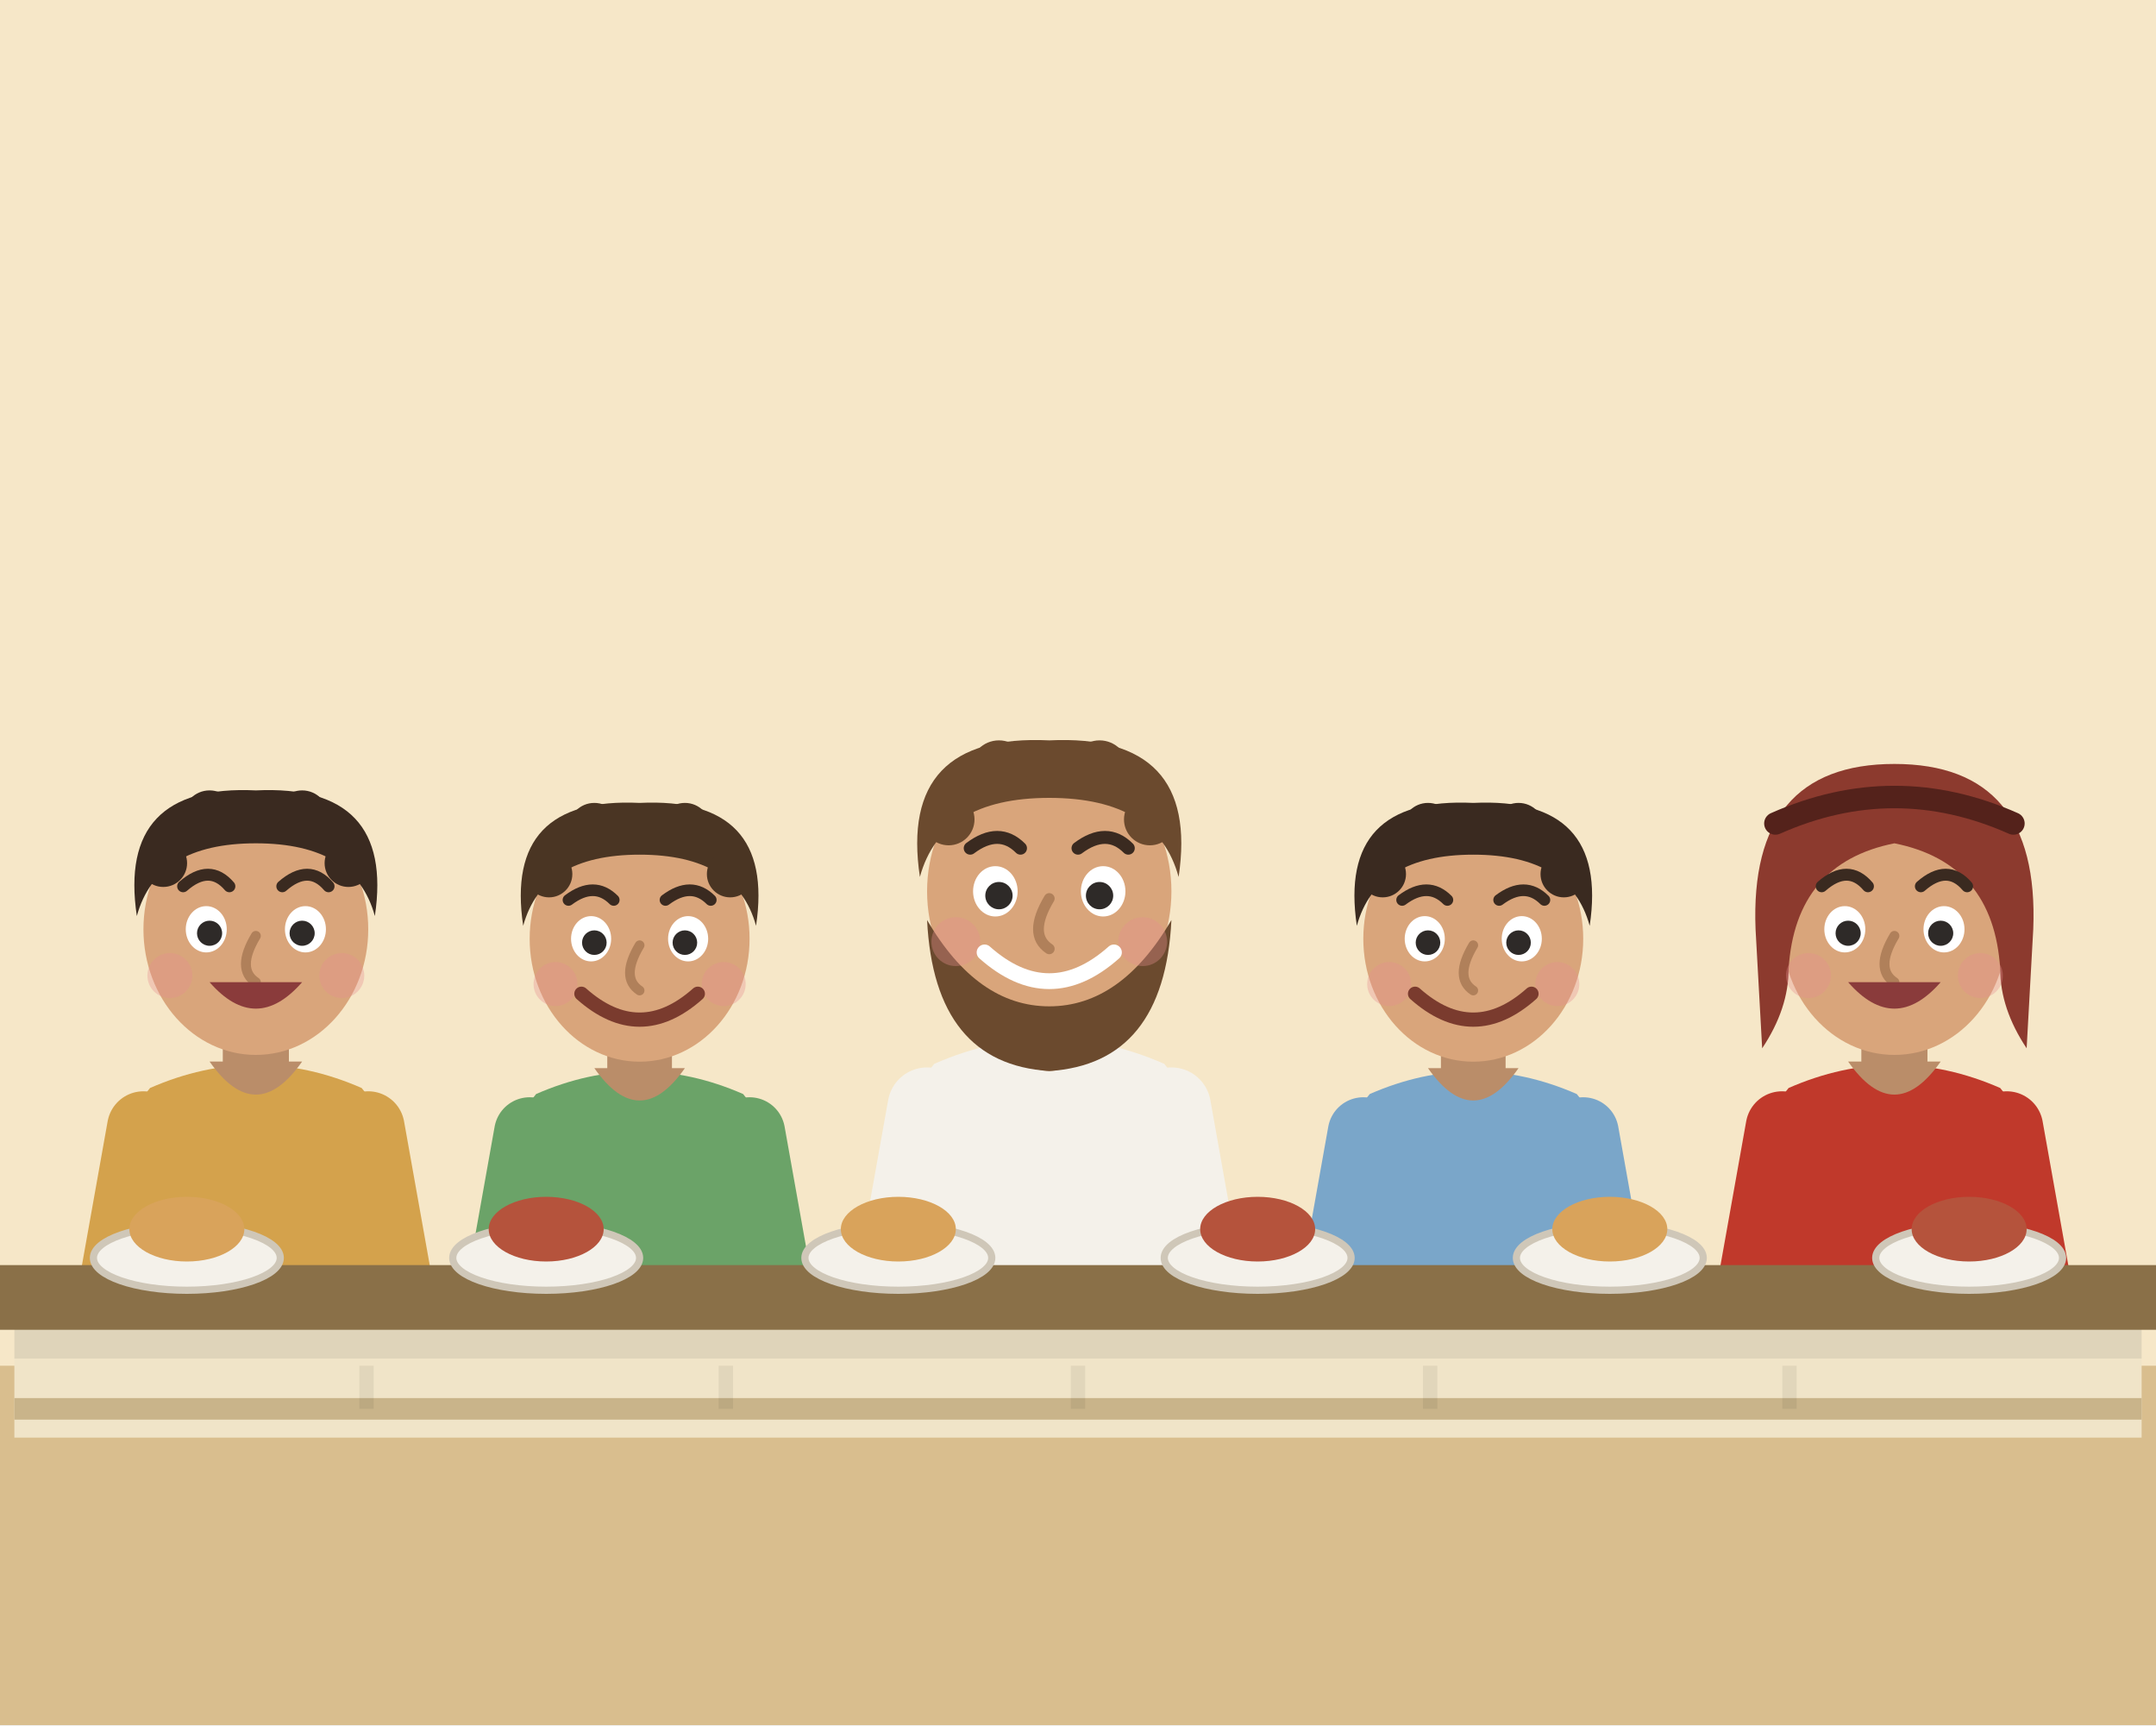
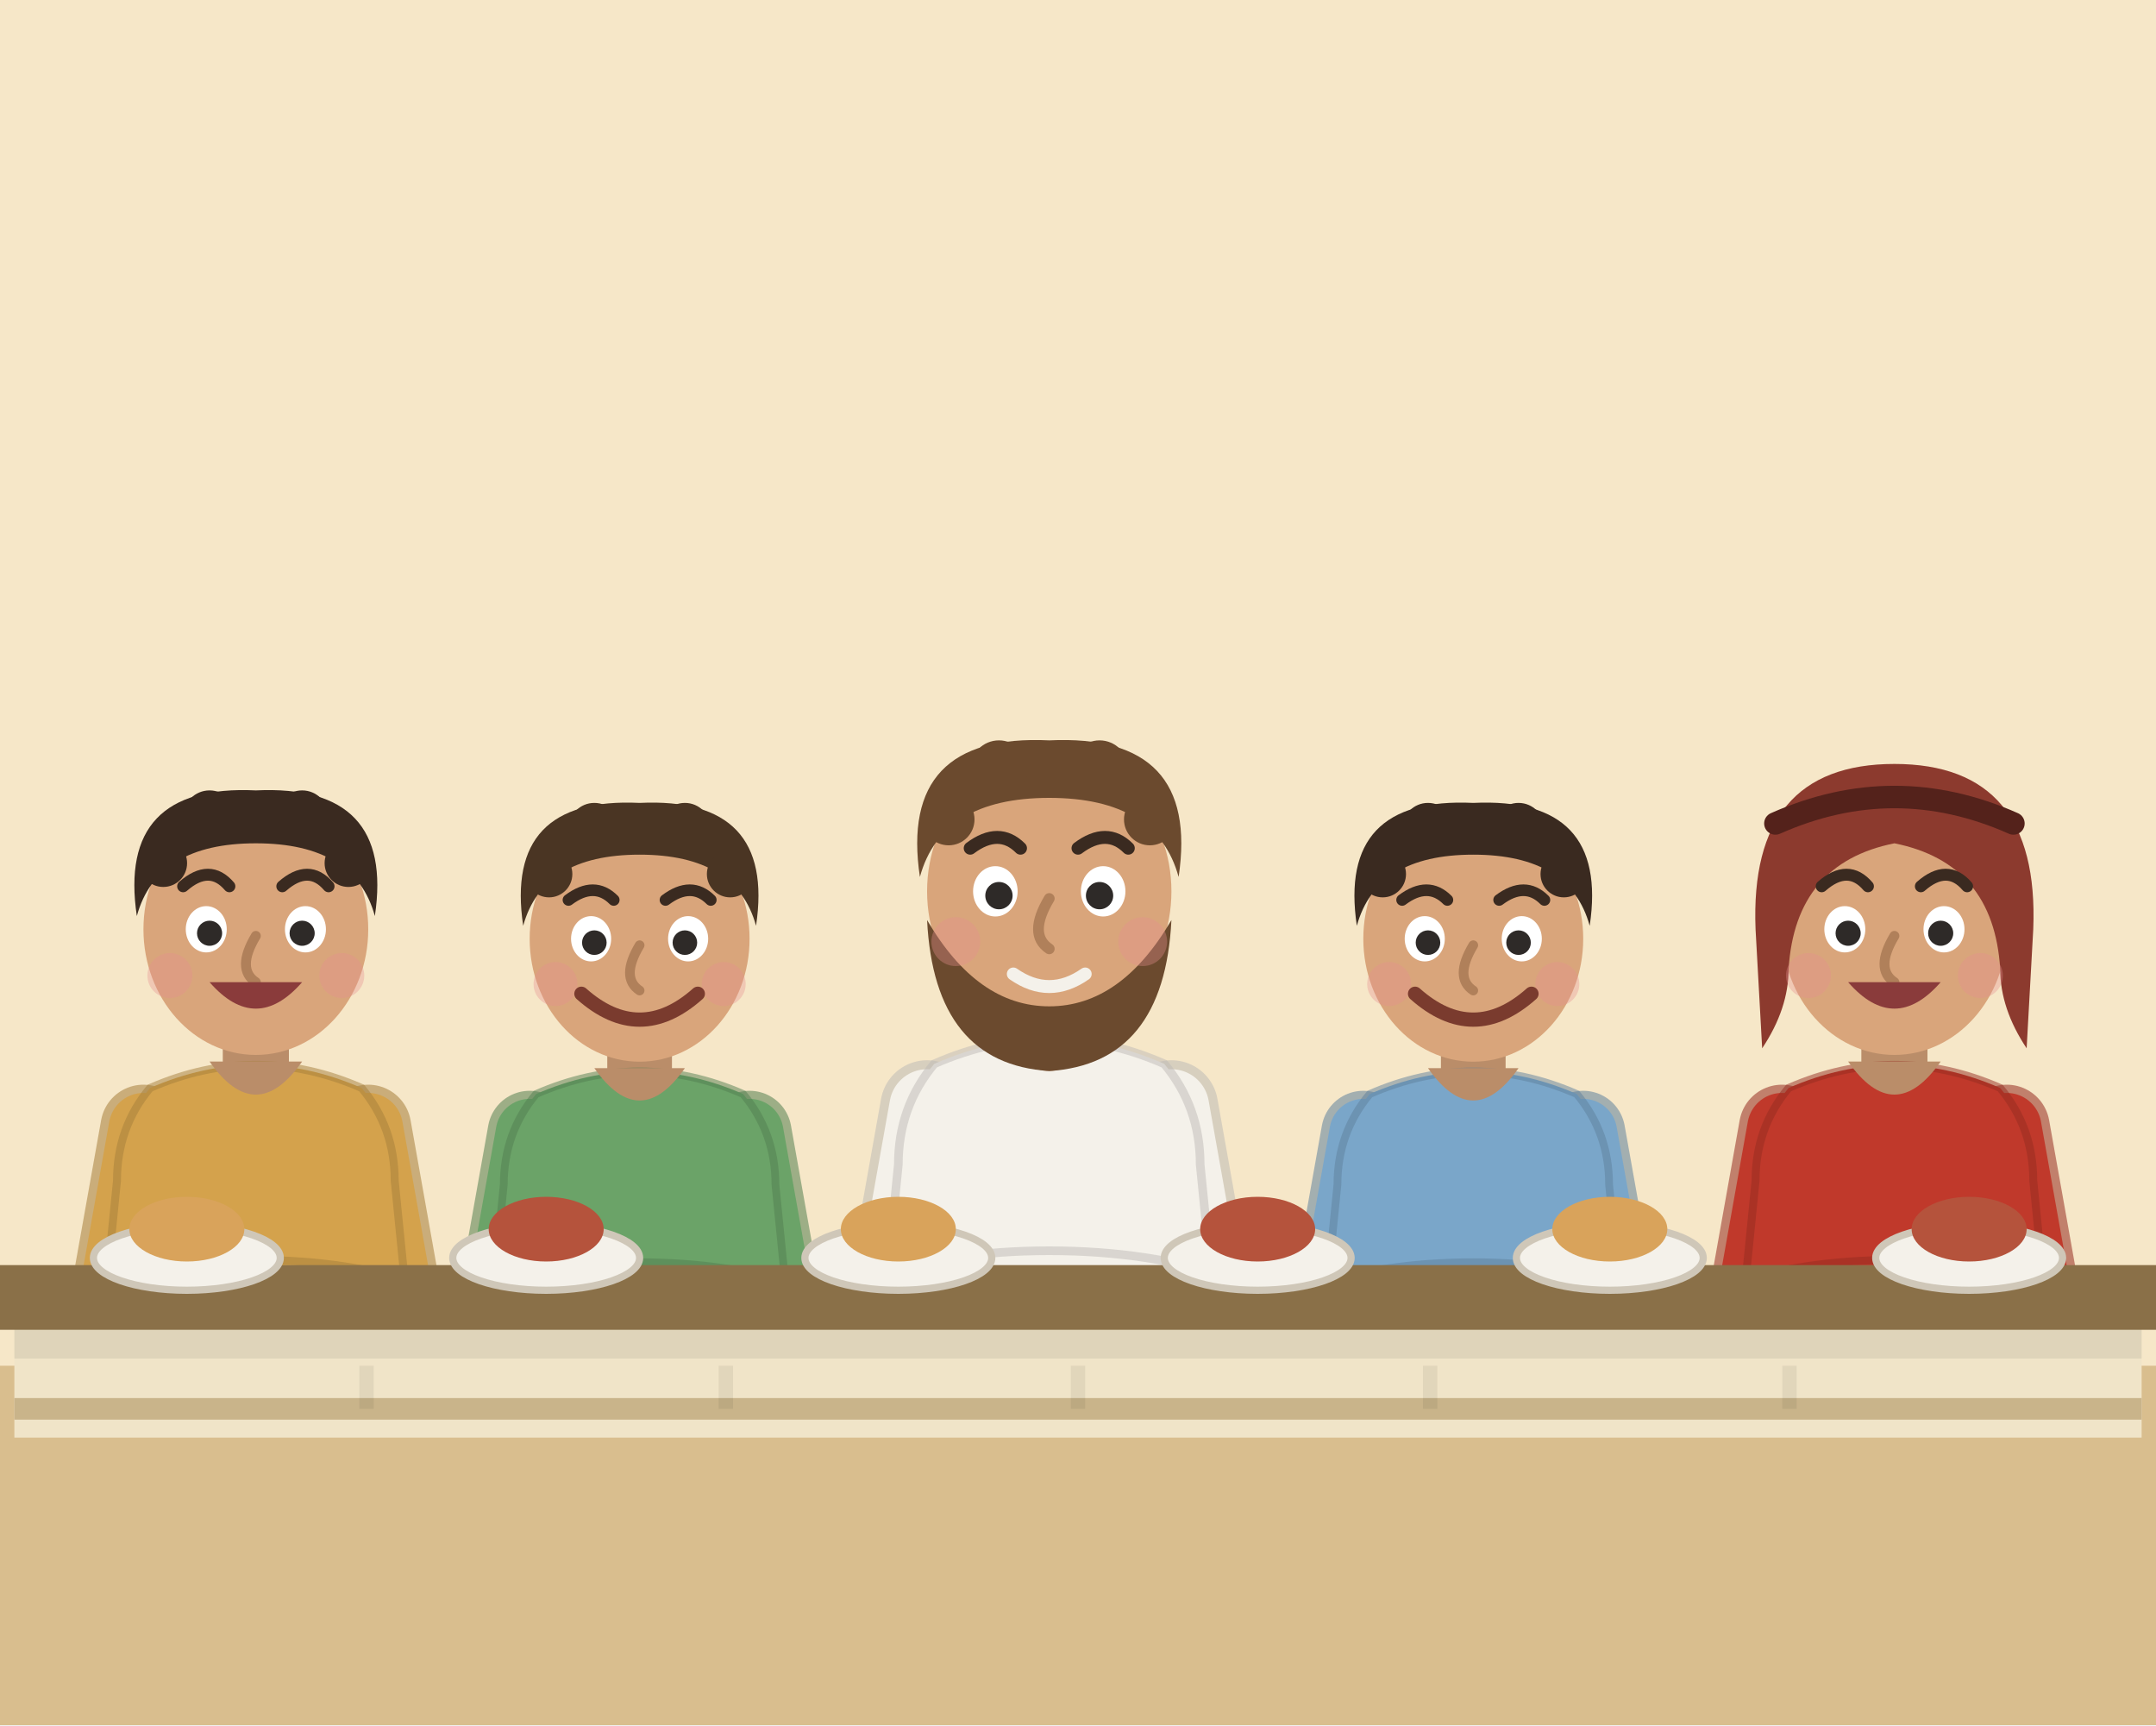
<svg xmlns="http://www.w3.org/2000/svg" viewBox="0 0 300 240">
  <rect width="300" height="240" fill="#F6E7C8" />
  <rect y="190" width="300" height="50" fill="#D9BE8E" />
  <g transform="translate(8,103.52) scale(0.92)">
-     <line x1="13" y1="58" x2="8" y2="86" stroke="#D4A24C" stroke-width="11" stroke-linecap="round" />
-     <line x1="47" y1="58" x2="52" y2="86" stroke="#D4A24C" stroke-width="11" stroke-linecap="round" />
+     <line x1="13" y1="58" x2="8" y2="86" stroke="#A57E3B" stroke-width="13" stroke-linecap="round" opacity=".55" />
+     <line x1="13" y1="58" x2="8" y2="86" stroke="#D4A24C" stroke-width="10.5" stroke-linecap="round" />
+     <line x1="47" y1="58" x2="52" y2="86" stroke="#A57E3B" stroke-width="13" stroke-linecap="round" opacity=".55" />
+     <line x1="47" y1="58" x2="52" y2="86" stroke="#D4A24C" stroke-width="10.5" stroke-linecap="round" />
    <rect x="25" y="40" width="10" height="14" rx="4" fill="#BA8D69" />
-     <path d="M14 52Q30 45 46 52Q51 58 51 66L53 86H7L9 66Q9 58 14 52Z" fill="#D4A24C" />
-     <ellipse cx="30" cy="90" rx="34" ry="12" fill="#D4A24C" />
+     <path d="M14 52Q30 45 46 52Q51 58 51 66L53 86H7L9 66Q9 58 14 52Z" fill="#D4A24C" stroke="#A57E3B" stroke-width="1.2" stroke-opacity=".5" />
+     <ellipse cx="30" cy="90" rx="34" ry="12" fill="#D4A24C" stroke="#A57E3B" stroke-width="1.2" stroke-opacity=".5" />
    <path d="M23 48Q30 58 37 48Z" fill="#BA8D69" />
    <circle cx="8" cy="86" r="5.2" fill="#D9A57B" />
    <circle cx="52" cy="86" r="5.2" fill="#D9A57B" />
    <ellipse cx="30" cy="28" rx="17" ry="19" fill="#D9A57B" />
    <path d="M12 26Q9 6 30 7Q51 6 48 26Q45 15 30 15Q15 15 12 26Z" fill="#3A2A20" />
    <circle cx="16" cy="18" r="3.6" fill="#3A2A20" />
    <circle cx="44" cy="18" r="3.6" fill="#3A2A20" />
    <circle cx="23" cy="11" r="4" fill="#3A2A20" />
    <circle cx="37" cy="11" r="4" fill="#3A2A20" />
    <ellipse cx="22.5" cy="28" rx="3.1" ry="3.5" fill="#fff" />
    <ellipse cx="37.5" cy="28" rx="3.1" ry="3.5" fill="#fff" />
    <circle cx="23" cy="28.6" r="1.9" fill="#2E2A28" />
    <circle cx="37" cy="28.6" r="1.9" fill="#2E2A28" />
    <circle cx="17" cy="35" r="3.4" fill="#E58E8E" opacity=".35" />
    <circle cx="43" cy="35" r="3.4" fill="#E58E8E" opacity=".35" />
    <path d="M30 29q-3 5 0 7" stroke="#B0805A" stroke-width="1.5" fill="none" stroke-linecap="round" />
    <path d="M23 36q7 8 14 0z" fill="#8A3B3B" />
    <path d="M19 21.5q4-3.5 7 0M34 21.5q4-3.5 7 0" stroke="#3A2A20" stroke-width="1.8" fill="none" stroke-linecap="round" />
  </g>
  <g transform="translate(62,105.4) scale(0.9)">
-     <line x1="13" y1="58" x2="8" y2="86" stroke="#6BA368" stroke-width="11" stroke-linecap="round" />
-     <line x1="47" y1="58" x2="52" y2="86" stroke="#6BA368" stroke-width="11" stroke-linecap="round" />
+     <line x1="13" y1="58" x2="8" y2="86" stroke="#537F51" stroke-width="13" stroke-linecap="round" opacity=".55" />
+     <line x1="13" y1="58" x2="8" y2="86" stroke="#6BA368" stroke-width="10.5" stroke-linecap="round" />
+     <line x1="47" y1="58" x2="52" y2="86" stroke="#537F51" stroke-width="13" stroke-linecap="round" opacity=".55" />
+     <line x1="47" y1="58" x2="52" y2="86" stroke="#6BA368" stroke-width="10.5" stroke-linecap="round" />
    <rect x="25" y="40" width="10" height="14" rx="4" fill="#BA8D69" />
-     <path d="M14 52Q30 45 46 52Q51 58 51 66L53 86H7L9 66Q9 58 14 52Z" fill="#6BA368" />
-     <ellipse cx="30" cy="90" rx="34" ry="12" fill="#6BA368" />
+     <path d="M14 52Q30 45 46 52Q51 58 51 66L53 86H7L9 66Q9 58 14 52Z" fill="#6BA368" stroke="#537F51" stroke-width="1.2" stroke-opacity=".5" />
+     <ellipse cx="30" cy="90" rx="34" ry="12" fill="#6BA368" stroke="#537F51" stroke-width="1.2" stroke-opacity=".5" />
    <path d="M23 48Q30 58 37 48Z" fill="#BA8D69" />
    <circle cx="8" cy="86" r="5.2" fill="#D9A57B" />
    <circle cx="52" cy="86" r="5.2" fill="#D9A57B" />
    <ellipse cx="30" cy="28" rx="17" ry="19" fill="#D9A57B" />
    <path d="M12 26Q9 6 30 7Q51 6 48 26Q45 15 30 15Q15 15 12 26Z" fill="#4A3523" />
    <circle cx="16" cy="18" r="3.6" fill="#4A3523" />
    <circle cx="44" cy="18" r="3.6" fill="#4A3523" />
    <circle cx="23" cy="11" r="4" fill="#4A3523" />
    <circle cx="37" cy="11" r="4" fill="#4A3523" />
    <ellipse cx="22.5" cy="28" rx="3.1" ry="3.5" fill="#fff" />
    <ellipse cx="37.5" cy="28" rx="3.1" ry="3.5" fill="#fff" />
    <circle cx="23" cy="28.6" r="1.9" fill="#2E2A28" />
    <circle cx="37" cy="28.6" r="1.9" fill="#2E2A28" />
    <circle cx="17" cy="35" r="3.4" fill="#E58E8E" opacity=".35" />
    <circle cx="43" cy="35" r="3.4" fill="#E58E8E" opacity=".35" />
    <path d="M30 29q-3 5 0 7" stroke="#B0805A" stroke-width="1.5" fill="none" stroke-linecap="round" />
    <path d="M21 36.5q9 8 18 0" stroke="#7A3B2E" stroke-width="2.2" fill="none" stroke-linecap="round" />
    <path d="M19 22q4-3 7 0M34 22q4-3 7 0" stroke="#3A2A20" stroke-width="1.8" fill="none" stroke-linecap="round" />
  </g>
  <g transform="translate(116,96.0) scale(1.0)">
-     <line x1="13" y1="58" x2="8" y2="86" stroke="#F4F1EA" stroke-width="11" stroke-linecap="round" />
-     <line x1="47" y1="58" x2="52" y2="86" stroke="#F4F1EA" stroke-width="11" stroke-linecap="round" />
+     <line x1="13" y1="58" x2="8" y2="86" stroke="#BEBBB6" stroke-width="13" stroke-linecap="round" opacity=".55" />
+     <line x1="13" y1="58" x2="8" y2="86" stroke="#F4F1EA" stroke-width="10.5" stroke-linecap="round" />
+     <line x1="47" y1="58" x2="52" y2="86" stroke="#BEBBB6" stroke-width="13" stroke-linecap="round" opacity=".55" />
+     <line x1="47" y1="58" x2="52" y2="86" stroke="#F4F1EA" stroke-width="10.5" stroke-linecap="round" />
    <rect x="25" y="40" width="10" height="14" rx="4" fill="#BA8D69" />
-     <path d="M14 52Q30 45 46 52Q51 58 51 66L53 86H7L9 66Q9 58 14 52Z" fill="#F4F1EA" />
-     <ellipse cx="30" cy="90" rx="34" ry="12" fill="#F4F1EA" />
+     <path d="M14 52Q30 45 46 52Q51 58 51 66L53 86H7L9 66Q9 58 14 52Z" fill="#F4F1EA" stroke="#BEBBB6" stroke-width="1.2" stroke-opacity=".5" />
+     <ellipse cx="30" cy="90" rx="34" ry="12" fill="#F4F1EA" stroke="#BEBBB6" stroke-width="1.2" stroke-opacity=".5" />
    <path d="M23 48Q30 58 37 48Z" fill="#BA8D69" />
    <circle cx="8" cy="86" r="5.2" fill="#D9A57B" />
    <circle cx="52" cy="86" r="5.2" fill="#D9A57B" />
    <ellipse cx="30" cy="28" rx="17" ry="19" fill="#D9A57B" />
    <path d="M12 26Q9 6 30 7Q51 6 48 26Q45 15 30 15Q15 15 12 26Z" fill="#6B4A2E" />
    <circle cx="16" cy="18" r="3.6" fill="#6B4A2E" />
    <circle cx="44" cy="18" r="3.6" fill="#6B4A2E" />
    <circle cx="23" cy="11" r="4" fill="#6B4A2E" />
    <circle cx="37" cy="11" r="4" fill="#6B4A2E" />
    <path d="M13 32Q14 52 30 53Q46 52 47 32Q40 44 30 44Q20 44 13 32Z" fill="#6B4A2E" />
    <ellipse cx="22.5" cy="28" rx="3.1" ry="3.5" fill="#fff" />
    <ellipse cx="37.5" cy="28" rx="3.1" ry="3.5" fill="#fff" />
    <circle cx="23" cy="28.6" r="1.9" fill="#2E2A28" />
    <circle cx="37" cy="28.6" r="1.9" fill="#2E2A28" />
    <circle cx="17" cy="35" r="3.4" fill="#E58E8E" opacity=".35" />
    <circle cx="43" cy="35" r="3.4" fill="#E58E8E" opacity=".35" />
    <path d="M30 29q-3 5 0 7" stroke="#B0805A" stroke-width="1.5" fill="none" stroke-linecap="round" />
-     <path d="M21 36.5q9 8 18 0" stroke="#FFFFFF" stroke-width="2.2" fill="none" stroke-linecap="round" />
+     <path d="M25 39.5q5 3.5 10 0" stroke="#F4F1EA" stroke-width="1.8" fill="none" stroke-linecap="round" />
    <path d="M19 22q4-3 7 0M34 22q4-3 7 0" stroke="#3A2A20" stroke-width="1.8" fill="none" stroke-linecap="round" />
  </g>
  <g transform="translate(178,105.4) scale(0.9)">
-     <line x1="13" y1="58" x2="8" y2="86" stroke="#7AA6C9" stroke-width="11" stroke-linecap="round" />
-     <line x1="47" y1="58" x2="52" y2="86" stroke="#7AA6C9" stroke-width="11" stroke-linecap="round" />
+     <line x1="13" y1="58" x2="8" y2="86" stroke="#5F819C" stroke-width="13" stroke-linecap="round" opacity=".55" />
+     <line x1="13" y1="58" x2="8" y2="86" stroke="#7AA6C9" stroke-width="10.5" stroke-linecap="round" />
+     <line x1="47" y1="58" x2="52" y2="86" stroke="#5F819C" stroke-width="13" stroke-linecap="round" opacity=".55" />
+     <line x1="47" y1="58" x2="52" y2="86" stroke="#7AA6C9" stroke-width="10.5" stroke-linecap="round" />
    <rect x="25" y="40" width="10" height="14" rx="4" fill="#BA8D69" />
-     <path d="M14 52Q30 45 46 52Q51 58 51 66L53 86H7L9 66Q9 58 14 52Z" fill="#7AA6C9" />
-     <ellipse cx="30" cy="90" rx="34" ry="12" fill="#7AA6C9" />
+     <path d="M14 52Q30 45 46 52Q51 58 51 66L53 86H7L9 66Q9 58 14 52Z" fill="#7AA6C9" stroke="#5F819C" stroke-width="1.2" stroke-opacity=".5" />
+     <ellipse cx="30" cy="90" rx="34" ry="12" fill="#7AA6C9" stroke="#5F819C" stroke-width="1.2" stroke-opacity=".5" />
    <path d="M23 48Q30 58 37 48Z" fill="#BA8D69" />
    <circle cx="8" cy="86" r="5.2" fill="#D9A57B" />
    <circle cx="52" cy="86" r="5.2" fill="#D9A57B" />
    <ellipse cx="30" cy="28" rx="17" ry="19" fill="#D9A57B" />
    <path d="M12 26Q9 6 30 7Q51 6 48 26Q45 15 30 15Q15 15 12 26Z" fill="#3A2A20" />
    <circle cx="16" cy="18" r="3.6" fill="#3A2A20" />
    <circle cx="44" cy="18" r="3.6" fill="#3A2A20" />
    <circle cx="23" cy="11" r="4" fill="#3A2A20" />
    <circle cx="37" cy="11" r="4" fill="#3A2A20" />
    <ellipse cx="22.5" cy="28" rx="3.1" ry="3.5" fill="#fff" />
    <ellipse cx="37.5" cy="28" rx="3.1" ry="3.5" fill="#fff" />
    <circle cx="23" cy="28.6" r="1.9" fill="#2E2A28" />
    <circle cx="37" cy="28.6" r="1.9" fill="#2E2A28" />
    <circle cx="17" cy="35" r="3.4" fill="#E58E8E" opacity=".35" />
    <circle cx="43" cy="35" r="3.4" fill="#E58E8E" opacity=".35" />
    <path d="M30 29q-3 5 0 7" stroke="#B0805A" stroke-width="1.5" fill="none" stroke-linecap="round" />
    <path d="M21 36.5q9 8 18 0" stroke="#7A3B2E" stroke-width="2.2" fill="none" stroke-linecap="round" />
    <path d="M19 22q4-3 7 0M34 22q4-3 7 0" stroke="#3A2A20" stroke-width="1.8" fill="none" stroke-linecap="round" />
  </g>
  <g transform="translate(236,103.52) scale(0.92)">
-     <line x1="13" y1="58" x2="8" y2="86" stroke="#C0392B" stroke-width="11" stroke-linecap="round" />
-     <line x1="47" y1="58" x2="52" y2="86" stroke="#C0392B" stroke-width="11" stroke-linecap="round" />
+     <line x1="13" y1="58" x2="8" y2="86" stroke="#952C21" stroke-width="13" stroke-linecap="round" opacity=".55" />
+     <line x1="13" y1="58" x2="8" y2="86" stroke="#C0392B" stroke-width="10.5" stroke-linecap="round" />
+     <line x1="47" y1="58" x2="52" y2="86" stroke="#952C21" stroke-width="13" stroke-linecap="round" opacity=".55" />
+     <line x1="47" y1="58" x2="52" y2="86" stroke="#C0392B" stroke-width="10.5" stroke-linecap="round" />
    <rect x="25" y="40" width="10" height="14" rx="4" fill="#BA8D69" />
-     <path d="M14 52Q30 45 46 52Q51 58 51 66L53 86H7L9 66Q9 58 14 52Z" fill="#C0392B" />
-     <ellipse cx="30" cy="90" rx="34" ry="12" fill="#C0392B" />
+     <path d="M14 52Q30 45 46 52Q51 58 51 66L53 86H7L9 66Q9 58 14 52Z" fill="#C0392B" stroke="#952C21" stroke-width="1.2" stroke-opacity=".5" />
+     <ellipse cx="30" cy="90" rx="34" ry="12" fill="#C0392B" stroke="#952C21" stroke-width="1.2" stroke-opacity=".5" />
    <path d="M23 48Q30 58 37 48Z" fill="#BA8D69" />
    <circle cx="8" cy="86" r="5.2" fill="#D9A57B" />
    <circle cx="52" cy="86" r="5.2" fill="#D9A57B" />
    <ellipse cx="30" cy="28" rx="17" ry="19" fill="#D9A57B" />
    <path d="M30 3Q8 3 9 28L10 46Q14 40 14 34Q15 18 30 15Q45 18 46 34Q46 40 50 46L51 28Q52 3 30 3Z" fill="#8C3A2E" />
    <path d="M12 12Q30 4 48 12" stroke="#54221B" stroke-width="3.4" fill="none" stroke-linecap="round" />
    <ellipse cx="22.5" cy="28" rx="3.1" ry="3.5" fill="#fff" />
    <ellipse cx="37.5" cy="28" rx="3.1" ry="3.5" fill="#fff" />
    <circle cx="23" cy="28.6" r="1.9" fill="#2E2A28" />
    <circle cx="37" cy="28.6" r="1.9" fill="#2E2A28" />
    <circle cx="17" cy="35" r="3.4" fill="#E58E8E" opacity=".35" />
    <circle cx="43" cy="35" r="3.4" fill="#E58E8E" opacity=".35" />
    <path d="M30 29q-3 5 0 7" stroke="#B0805A" stroke-width="1.5" fill="none" stroke-linecap="round" />
    <path d="M23 36q7 8 14 0z" fill="#8A3B3B" />
    <path d="M19 21.5q4-3.5 7 0M34 21.5q4-3.5 7 0" stroke="#3A2A20" stroke-width="1.8" fill="none" stroke-linecap="round" />
  </g>
  <rect x="2" y="184.0" width="296" height="16.0" fill="#F0E4C8" />
  <rect x="2" y="184.0" width="296" height="5" fill="#00000012" />
  <path d="M2 196H298" stroke="#C9B48A" stroke-width="3" />
  <path d="M51 190.0V196" stroke="#00000010" stroke-width="2" />
  <path d="M101 190.0V196" stroke="#00000010" stroke-width="2" />
  <path d="M150 190.0V196" stroke="#00000010" stroke-width="2" />
  <path d="M199 190.0V196" stroke="#00000010" stroke-width="2" />
  <path d="M249 190.0V196" stroke="#00000010" stroke-width="2" />
  <rect x="-3" y="176.0" width="306" height="9" rx="3" fill="#8A7048" />
  <ellipse cx="26" cy="175.0" rx="13" ry="4.5" fill="#F4F1EA" stroke="#CFC7B8" />
  <ellipse cx="26" cy="171.0" rx="8" ry="4.5" fill="#D9A35B" />
  <ellipse cx="76" cy="175.0" rx="13" ry="4.5" fill="#F4F1EA" stroke="#CFC7B8" />
  <ellipse cx="76" cy="171.0" rx="8" ry="4.5" fill="#B5533C" />
  <ellipse cx="125" cy="175.0" rx="13" ry="4.5" fill="#F4F1EA" stroke="#CFC7B8" />
  <ellipse cx="125" cy="171.0" rx="8" ry="4.5" fill="#D9A35B" />
  <ellipse cx="175" cy="175.0" rx="13" ry="4.5" fill="#F4F1EA" stroke="#CFC7B8" />
  <ellipse cx="175" cy="171.0" rx="8" ry="4.5" fill="#B5533C" />
  <ellipse cx="224" cy="175.0" rx="13" ry="4.5" fill="#F4F1EA" stroke="#CFC7B8" />
  <ellipse cx="224" cy="171.0" rx="8" ry="4.5" fill="#D9A35B" />
  <ellipse cx="274" cy="175.0" rx="13" ry="4.5" fill="#F4F1EA" stroke="#CFC7B8" />
  <ellipse cx="274" cy="171.0" rx="8" ry="4.5" fill="#B5533C" />
</svg>
